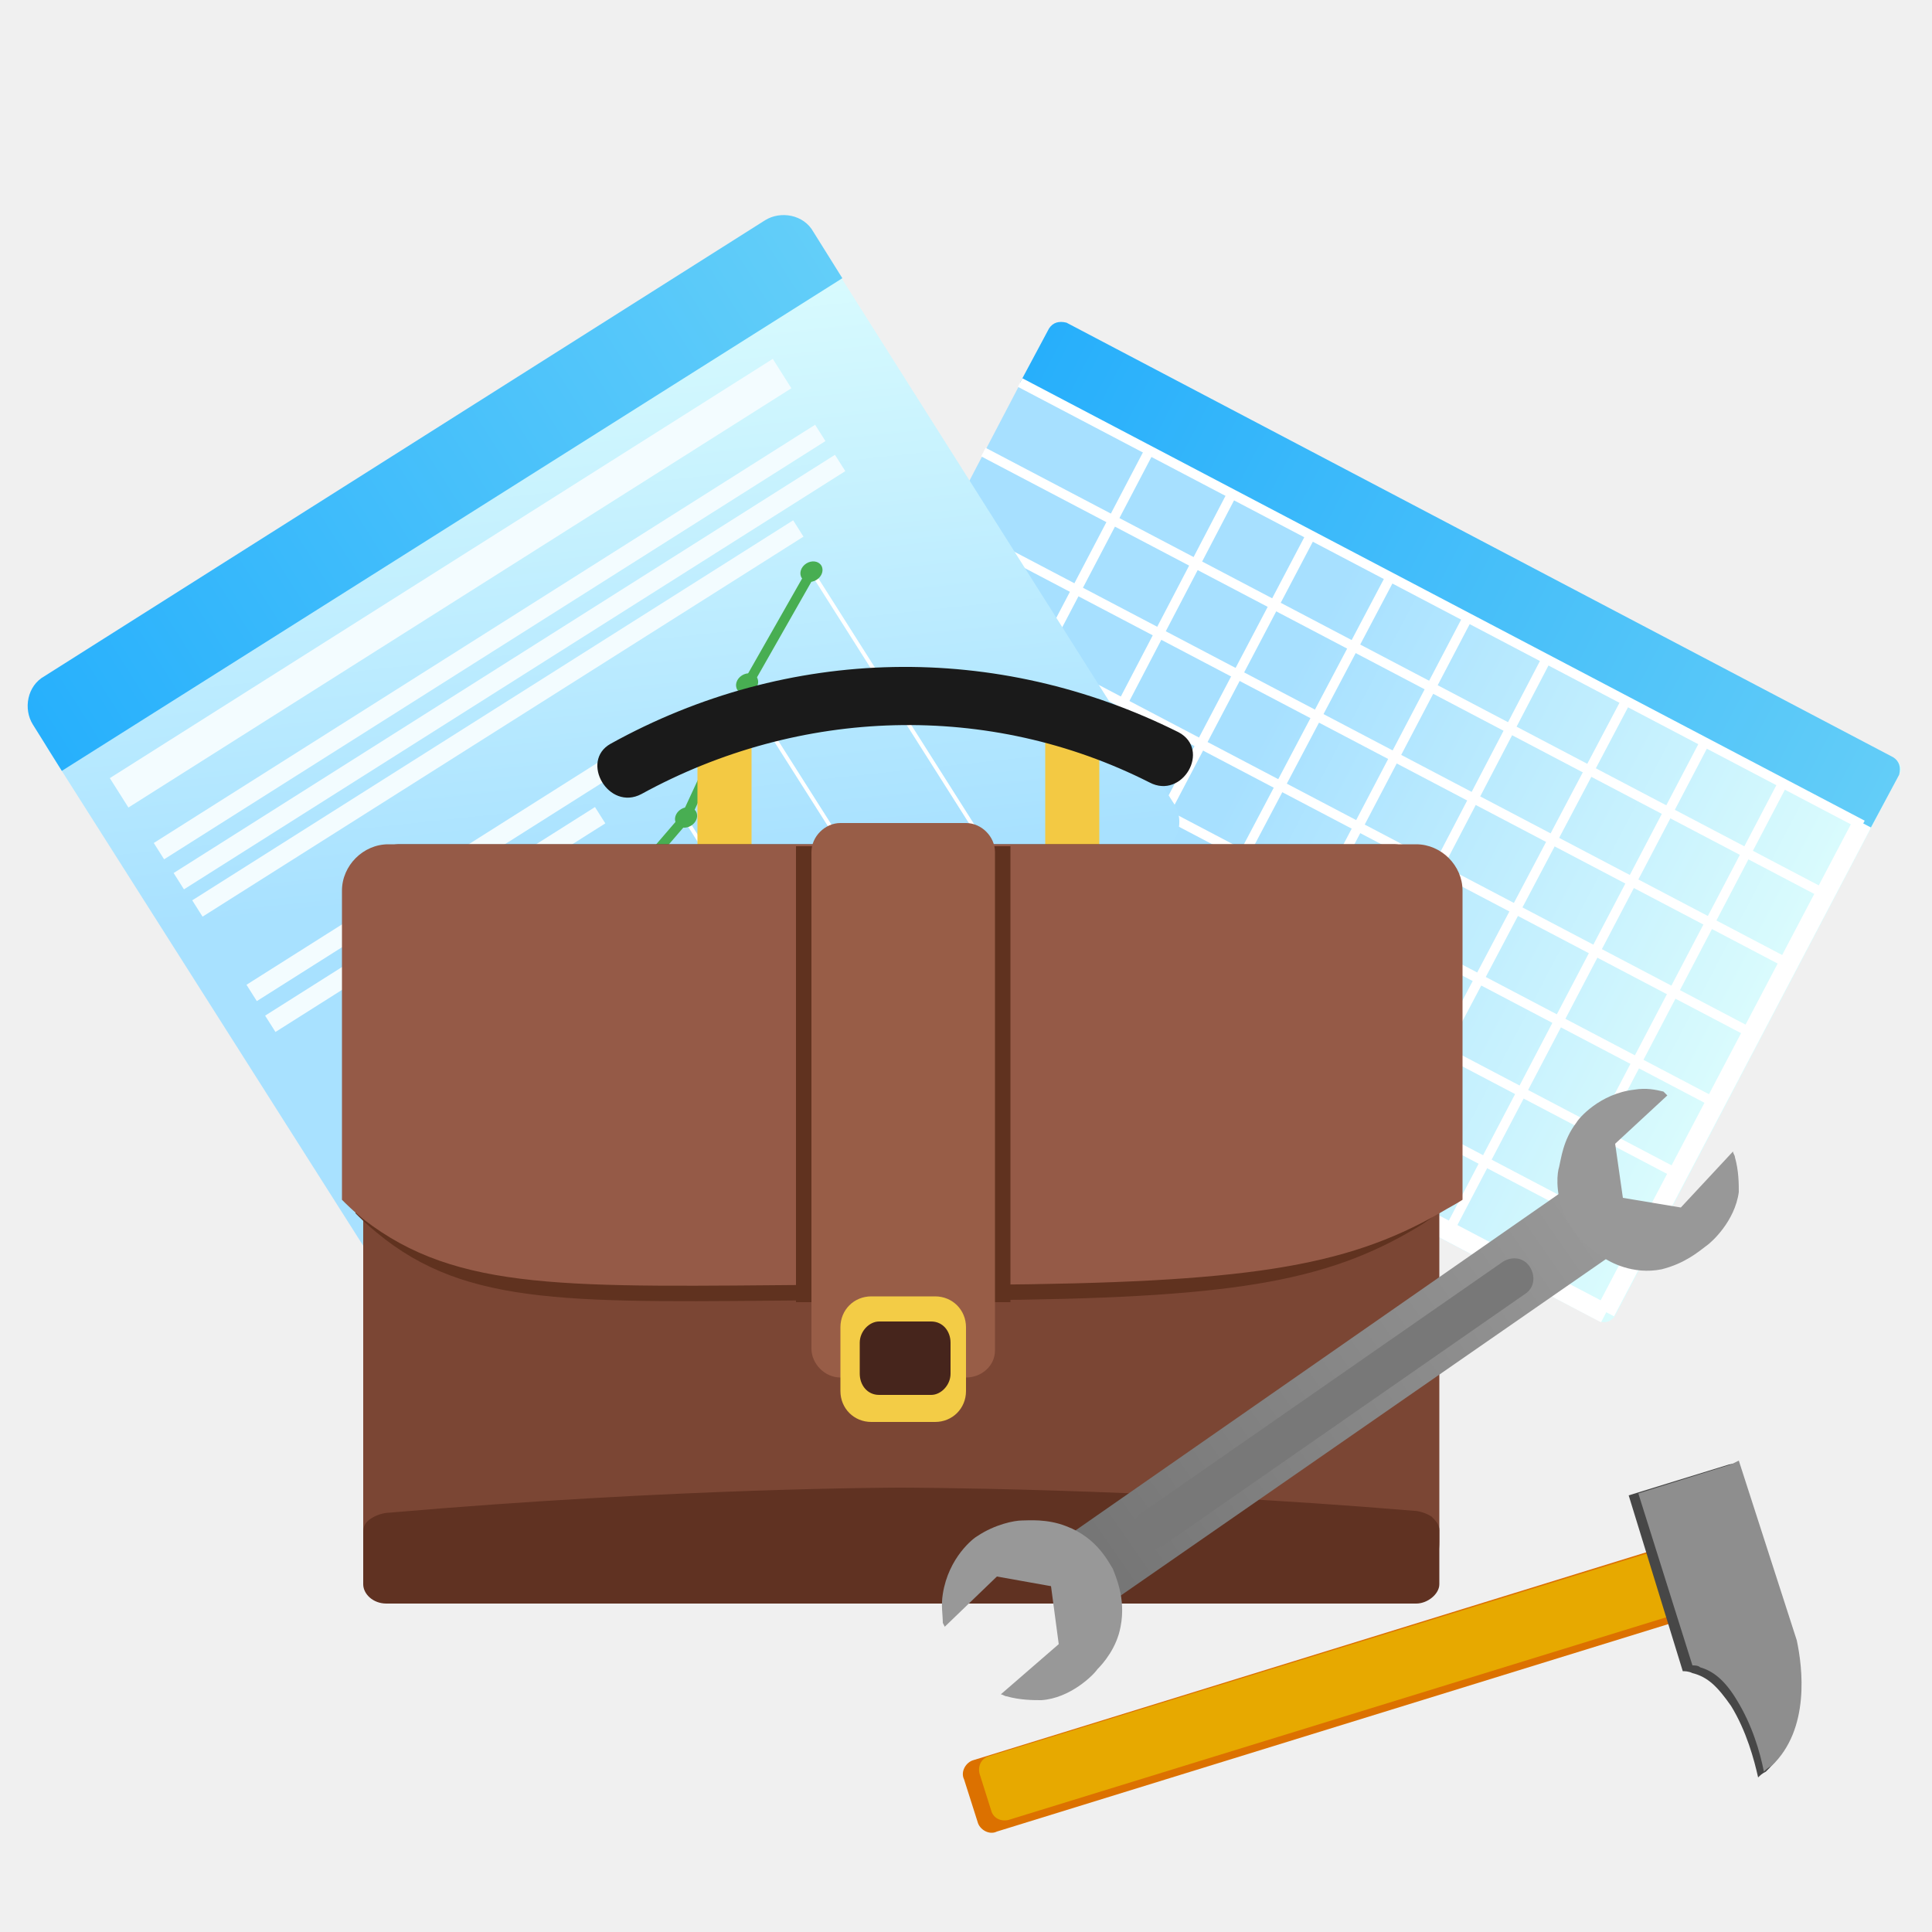
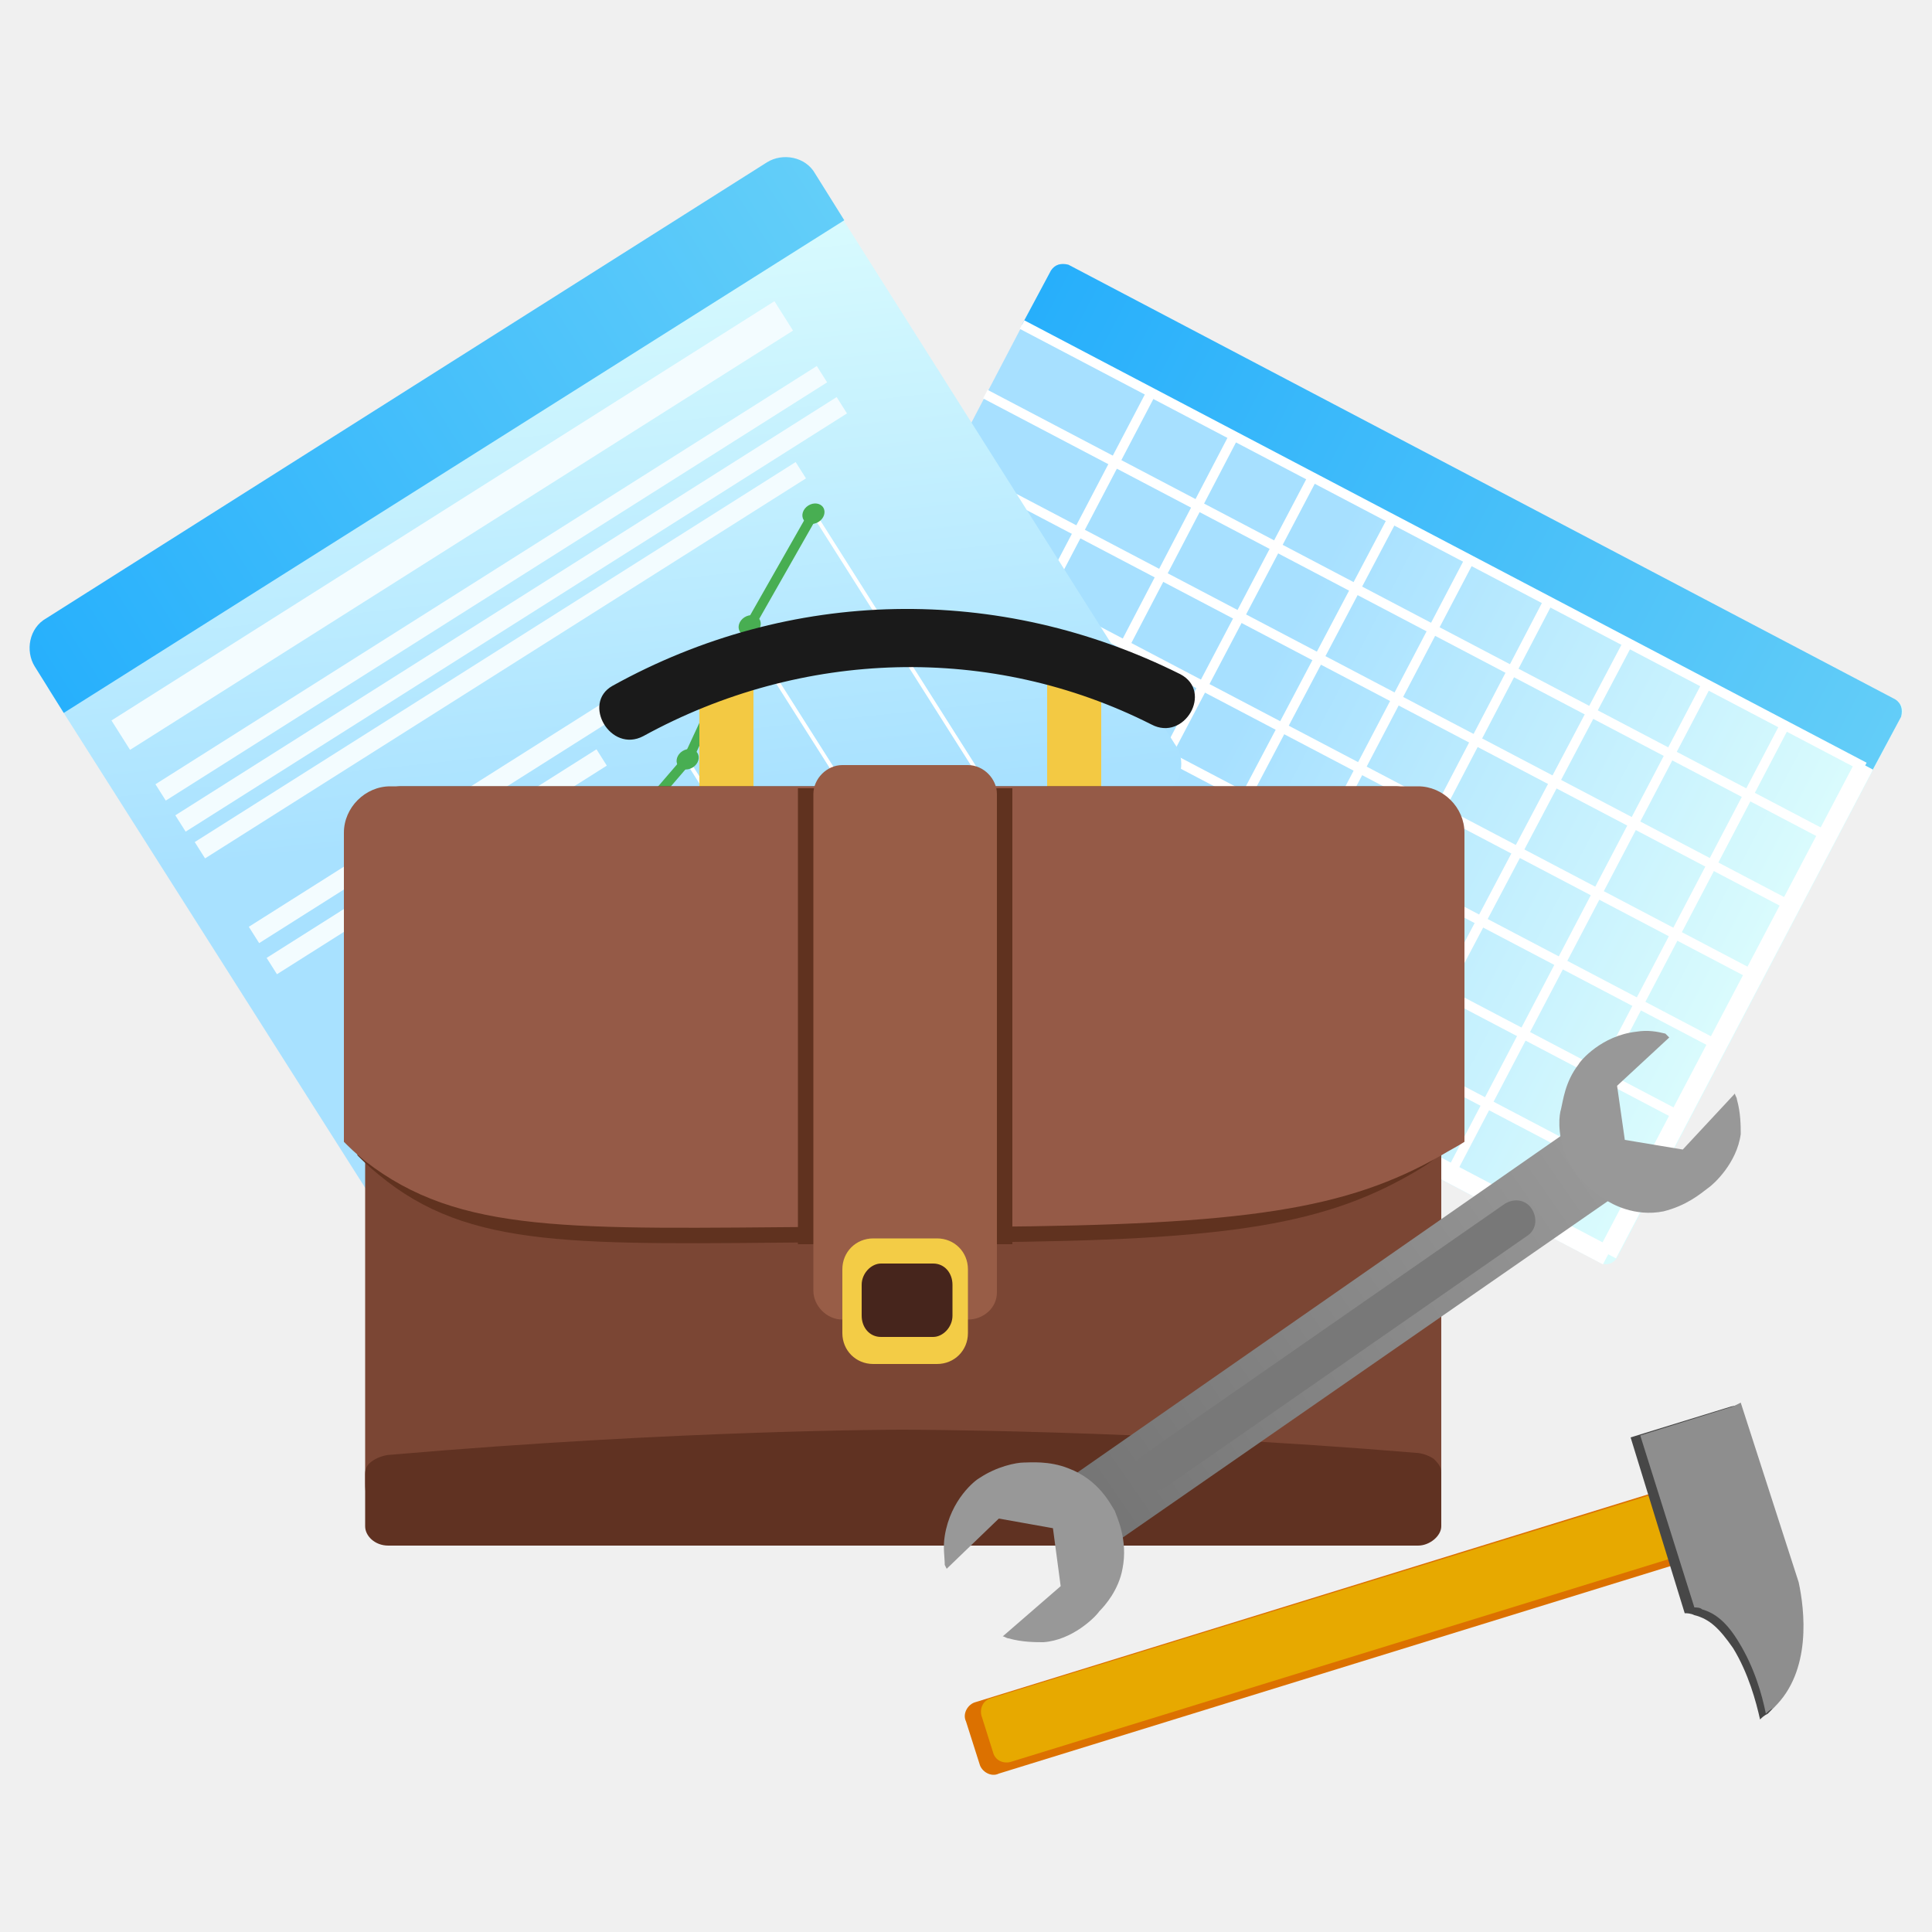
<svg xmlns="http://www.w3.org/2000/svg" version="1.1" id="Layer_1" x="0px" y="0px" viewBox="0 0 100 100" style="enable-background:new 0 0 100 100;" xml:space="preserve">
  <style type="text/css">
	.st0{fill:url(#SVGID_1_);}
- 	.st1{fill:url(#SVGID_00000114053021137706178680000013988638157950093993_);}
+ 	.st1{fill:url(#SVGID_00000161604712604363615340000012917630059847026850_);}
	.st2{fill:none;stroke:#FFFFFF;stroke-width:0.5;stroke-miterlimit:10;}
	.st3{fill:none;stroke:#FFFFFF;stroke-miterlimit:10;}
- 	.st4{fill:url(#SVGID_00000104700240885625944930000017750798464580365459_);}
- 	.st5{fill:url(#SVGID_00000050624978807528176310000018213727598278944679_);}
+ 	.st4{fill:url(#SVGID_00000025403064706005981790000016435169913065949096_);}
+ 	.st5{fill:url(#SVGID_00000080180372937017244810000001088894984279686835_);}
	.st6{fill:#F3FCFF;}
	.st7{fill:none;stroke:#FFFFFF;stroke-width:0.2;stroke-miterlimit:10;}
	.st8{fill:#48AE52;}
	.st9{fill:none;stroke:#48AE52;stroke-width:0.5;stroke-miterlimit:10;}
	.st10{fill:#7B4634;}
	.st11{fill:#603222;}
	.st12{fill:#F3C943;}
	.st13{fill:#1A1A1A;}
	.st14{fill:#60321F;}
	.st15{fill:#955A47;}
	.st16{fill:#985D47;}
	.st17{fill:#F3CC46;}
	.st18{fill:#46251C;}
- 	.st19{fill:url(#SVGID_00000078045974719363760640000001843848743397832351_);}
+ 	.st19{fill:url(#SVGID_00000038389116731326020790000015992904821729916573_);}
	.st20{fill:#989898;}
	.st21{fill:#787878;}
	.st22{fill:#DC7100;}
	.st23{fill:#E7A900;}
	.st24{fill:#474747;}
	.st25{fill:#8E8E8E;}
</style>
  <g>
-     <linearGradient id="SVGID_1_" gradientUnits="userSpaceOnUse" x1="226.191" y1="506.065" x2="275.938" y2="506.065" gradientTransform="matrix(0.8857 0.4644 0.4644 -0.8857 -388.4587 374.141)">
-       <stop offset="0.394" style="stop-color:#A7E0FF" />
-       <stop offset="1" style="stop-color:#DBFCFD" />
-     </linearGradient>
-     <path class="st0" d="M82.8,68.4l-43-22.5c-0.3-0.2-0.4-0.5-0.2-0.8l14.7-28.1c0.2-0.3,0.5-0.4,0.8-0.2l43,22.5   c0.3,0.2,0.4,0.5,0.2,0.8L83.6,68.1C83.4,68.4,83.1,68.5,82.8,68.4z" />
-     <linearGradient id="SVGID_00000057827569161425947280000008688095044554332295_" gradientUnits="userSpaceOnUse" x1="226.192" y1="520.624" x2="275.938" y2="520.624" gradientTransform="matrix(0.8857 0.4644 0.4644 -0.8857 -388.4587 374.141)">
-       <stop offset="1.978731e-03" style="stop-color:#27AFFB" />
-       <stop offset="1" style="stop-color:#63CDF8" />
-     </linearGradient>
-     <path style="fill:url(#SVGID_00000057827569161425947280000008688095044554332295_);" d="M96.8,42.9l-44-23.1l1.5-2.8   c0.2-0.3,0.5-0.4,0.9-0.3L98,39.2c0.3,0.2,0.4,0.5,0.3,0.9L96.8,42.9z" />
-     <line class="st2" x1="52.8" y1="19.8" x2="96.4" y2="42.7" />
-     <line class="st2" x1="50.9" y1="23.4" x2="94.5" y2="46.3" />
-     <line class="st2" x1="49" y1="27" x2="92.6" y2="49.9" />
-     <line class="st2" x1="47.1" y1="30.6" x2="90.7" y2="53.5" />
-     <line class="st2" x1="45.2" y1="34.2" x2="88.8" y2="57.1" />
-     <line class="st2" x1="43.3" y1="37.9" x2="86.9" y2="60.8" />
-     <line class="st2" x1="41.4" y1="41.5" x2="85" y2="64.4" />
-     <line class="st3" x1="39.5" y1="45.1" x2="83.1" y2="68" />
-     <line class="st2" x1="46.2" y1="48.7" x2="59.5" y2="23.3" />
-     <line class="st2" x1="50.5" y1="51" x2="63.8" y2="25.5" />
-     <line class="st2" x1="54.5" y1="53.1" x2="67.9" y2="27.6" />
-     <line class="st2" x1="58.6" y1="55.2" x2="72" y2="29.8" />
-     <line class="st2" x1="62.7" y1="57.3" x2="76" y2="31.9" />
-     <line class="st2" x1="66.8" y1="59.5" x2="80.1" y2="34" />
-     <line class="st2" x1="70.8" y1="61.6" x2="84.2" y2="36.2" />
-     <line class="st2" x1="75" y1="63.7" x2="88.3" y2="38.3" />
-     <line class="st2" x1="79" y1="65.9" x2="92.3" y2="40.5" />
-     <line class="st3" x1="83.1" y1="67.9" x2="96.4" y2="42.6" />
-   </g>
-   <g>
-     <linearGradient id="SVGID_00000017511042403904776510000013886676908902711997_" gradientUnits="userSpaceOnUse" x1="-639.416" y1="-879.588" x2="-611.149" y2="-830.628" gradientTransform="matrix(0.9091 -0.575 -0.4895 -0.774 181.4467 -981.5139)">
-       <stop offset="0.394" style="stop-color:#A8E1FF" />
-       <stop offset="1" style="stop-color:#DCFDFE" />
-     </linearGradient>
-     <path style="fill:url(#SVGID_00000017511042403904776510000013886676908902711997_);" d="M60.2,44L22.9,67.6   c-0.9,0.5-2,0.3-2.5-0.6L2.5,38.8c-0.8-1.3-0.4-2.9,0.8-3.7l35.8-22.7c1.3-0.8,2.9-0.4,3.7,0.8l17.9,28.3   C61.3,42.3,61.1,43.5,60.2,44z" />
-     <linearGradient id="SVGID_00000080889682152394783160000003316566014088245121_" gradientUnits="userSpaceOnUse" x1="-647.575" y1="-836.009" x2="-603.126" y2="-836.009" gradientTransform="matrix(0.9091 -0.575 -0.4895 -0.774 181.4467 -981.5139)">
-       <stop offset="1.978731e-03" style="stop-color:#27B0FC" />
-       <stop offset="1" style="stop-color:#63CEF9" />
-     </linearGradient>
-     <path style="fill:url(#SVGID_00000080889682152394783160000003316566014088245121_);" d="M43.6,14.4L3.2,39.9l-1.5-2.4   c-0.5-0.8-0.3-2,0.6-2.5l37.3-23.6c0.8-0.5,2-0.3,2.5,0.6L43.6,14.4z" />
-     <rect x="5.1" y="32.7" transform="matrix(0.8452 -0.5345 0.5345 0.8452 -13.8293 18.7205)" class="st6" width="40.5" height="1" />
-     <rect x="3" y="29.3" transform="matrix(0.8452 -0.5345 0.5345 0.8452 -12.5119 17.1146)" class="st6" width="40.6" height="1.8" />
-     <rect x="6.1" y="34.3" transform="matrix(0.8452 -0.5345 0.5345 0.8452 -14.5021 19.4578)" class="st6" width="40.5" height="1" />
-     <rect x="7.4" y="36.7" transform="matrix(0.8452 -0.5345 0.5345 0.8452 -15.9207 19.5373)" class="st6" width="36.8" height="1" />
-     <line class="st7" x1="24" y1="59.1" x2="28.4" y2="66.2" />
-     <line class="st7" x1="41.9" y1="29.4" x2="54.7" y2="49.6" />
-     <line class="st7" x1="27" y1="52.2" x2="33.7" y2="62.9" />
-     <line class="st7" x1="31.1" y1="47.1" x2="39" y2="59.6" />
-     <line class="st7" x1="35.3" y1="42.1" x2="44.2" y2="56.2" />
-     <line class="st7" x1="38.3" y1="35.4" x2="49.4" y2="52.9" />
-     <ellipse transform="matrix(0.8452 -0.5345 0.5345 0.8452 -27.8677 22.1035)" class="st8" cx="24.2" cy="59.2" rx="0.6" ry="0.5" />
-     <ellipse transform="matrix(0.8452 -0.5345 0.5345 0.8452 -23.8738 22.5848)" class="st8" cx="27" cy="52.5" rx="0.6" ry="0.5" />
-     <ellipse transform="matrix(0.8452 -0.5345 0.5345 0.8452 -20.4302 23.9927)" class="st8" cx="31.2" cy="47.3" rx="0.6" ry="0.5" />
-     <ellipse transform="matrix(0.8452 -0.5345 0.5345 0.8452 -17.1038 25.5337)" class="st8" cx="35.5" cy="42.3" rx="0.6" ry="0.5" />
-     <ellipse transform="matrix(0.8452 -0.5345 0.5345 0.8452 -12.9604 26.1462)" class="st8" cx="38.7" cy="35.4" rx="0.6" ry="0.5" />
-     <ellipse transform="matrix(0.8452 -0.5345 0.5345 0.8452 -9.3187 27.0194)" class="st8" cx="42" cy="29.6" rx="0.6" ry="0.5" />
-     <polyline class="st9" points="24.2,59.2 27,52.5 31.2,47.3 35.5,42.3 38.7,35.4 42,29.6  " />
-     <rect x="11.3" y="44.9" transform="matrix(0.8452 -0.5345 0.5345 0.8452 -20.7913 19.0621)" class="st6" width="22.5" height="1" />
-     <rect x="12.4" y="47.1" transform="matrix(0.8452 -0.5345 0.5345 0.8452 -21.9322 19.3882)" class="st6" width="20.2" height="1" />
-   </g>
-   <g>
-     <path class="st10" d="M71.3,83H22c-1.8,0-3.2-1.4-3.2-3.2V47c0-1.8,1.5-3.2,3.2-3.2h49.3c1.8,0,3.2,1.5,3.2,3.2v32.8   C74.5,81.6,73.1,83,71.3,83z" />
-     <path class="st11" d="M73.3,83H20c-0.7,0-1.2-0.5-1.2-1v-2.7c0-0.3,0.1-0.5,0.4-0.7c0.3-0.2,0.7-0.3,0.9-0.3   C35.1,77,46.6,77,46.6,77s12.3,0,26.6,1.2c0.2,0,0.6,0.1,0.9,0.3c0.2,0.2,0.4,0.4,0.4,0.7V82C74.5,82.5,73.9,83,73.3,83z" />
-     <path class="st12" d="M37.5,50.3L37.5,50.3c-0.8,0-1.4-0.6-1.4-1.4V37.5c0-0.8,0.6-1.4,1.4-1.4l0,0c0.8,0,1.4,0.6,1.4,1.4v11.4   C39,49.7,38.3,50.3,37.5,50.3z" />
-     <path class="st12" d="M55.5,50.3L55.5,50.3c-0.8,0-1.4-0.6-1.4-1.4V37.5c0-0.8,0.6-1.4,1.4-1.4l0,0c0.8,0,1.4,0.6,1.4,1.4v11.4   C56.9,49.7,56.2,50.3,55.5,50.3z" />
+     <g>
+       <linearGradient id="SVGID_1_" gradientUnits="userSpaceOnUse" x1="395.984" y1="288.296" x2="445.73" y2="288.296" gradientTransform="matrix(0.8857 0.4644 -0.4644 0.8857 -169.891 -411.2161)">
+         <stop offset="0.394" style="stop-color:#A7E0FF" />
+         <stop offset="1" style="stop-color:#DBFCFD" />
+       </linearGradient>
+       <path class="st0" d="M82.9,65.4l-43-22.5c-0.3-0.2-0.4-0.5-0.2-0.8L54.4,14c0.2-0.3,0.5-0.4,0.8-0.2l43,22.5    c0.3,0.2,0.4,0.5,0.2,0.8l-14.7,28C83.5,65.4,83.2,65.5,82.9,65.4z" />
+       <linearGradient id="SVGID_00000085248480001476863010000000238046257635587458_" gradientUnits="userSpaceOnUse" x1="396.029" y1="273.687" x2="445.75" y2="273.687" gradientTransform="matrix(0.8857 0.4644 -0.4644 0.8857 -169.891 -411.2161)">
+         <stop offset="1.978731e-03" style="stop-color:#27AFFB" />
+         <stop offset="1" style="stop-color:#63CDF8" />
+       </linearGradient>
+       <path style="fill:url(#SVGID_00000085248480001476863010000000238046257635587458_);" d="M96.9,39.9l-44-23.1l1.5-2.8    c0.2-0.3,0.5-0.4,0.9-0.3l42.8,22.5c0.3,0.2,0.4,0.5,0.3,0.9L96.9,39.9z" />
+       <line class="st2" x1="52.9" y1="16.8" x2="96.5" y2="39.7" />
+       <line class="st2" x1="51" y1="20.4" x2="94.6" y2="43.3" />
+       <line class="st2" x1="49.1" y1="24" x2="92.7" y2="46.9" />
+       <line class="st2" x1="47.2" y1="27.6" x2="90.8" y2="50.5" />
+       <line class="st2" x1="45.3" y1="31.2" x2="88.9" y2="54.1" />
+       <line class="st2" x1="43.4" y1="34.9" x2="87" y2="57.8" />
+       <line class="st2" x1="41.5" y1="38.5" x2="85.1" y2="61.4" />
+       <line class="st3" x1="39.6" y1="42.1" x2="83.2" y2="65" />
+       <line class="st2" x1="46.3" y1="45.7" x2="59.6" y2="20.3" />
+       <line class="st2" x1="50.6" y1="48" x2="63.9" y2="22.5" />
+       <line class="st2" x1="54.6" y1="50.1" x2="68" y2="24.6" />
+       <line class="st2" x1="58.7" y1="52.2" x2="72.1" y2="26.8" />
+       <line class="st2" x1="62.8" y1="54.3" x2="76.1" y2="28.9" />
+       <line class="st2" x1="66.9" y1="56.5" x2="80.2" y2="31" />
+       <line class="st2" x1="70.9" y1="58.6" x2="84.3" y2="33.2" />
+       <line class="st2" x1="75.1" y1="60.7" x2="88.4" y2="35.3" />
+       <line class="st2" x1="79.1" y1="62.9" x2="92.4" y2="37.5" />
+       <line class="st3" x1="83.2" y1="64.9" x2="96.5" y2="39.6" />
+     </g>
+     <g>
+       <linearGradient id="SVGID_00000027600684796960848500000011690133455730353057_" gradientUnits="userSpaceOnUse" x1="-985.638" y1="2204.542" x2="-957.371" y2="2155.582" gradientTransform="matrix(0.9091 -0.575 0.4895 0.774 -152.2979 -2209.123)">
+         <stop offset="0.394" style="stop-color:#A8E1FF" />
+         <stop offset="1" style="stop-color:#DCFDFE" />
+       </linearGradient>
+       <path style="fill:url(#SVGID_00000027600684796960848500000011690133455730353057_);" d="M60.3,41L23,64.6c-0.9,0.5-2,0.3-2.5-0.6    L2.6,35.8c-0.8-1.3-0.4-2.9,0.8-3.7L39.2,9.4c1.3-0.8,2.9-0.4,3.7,0.8l17.9,28.3C61.4,39.3,61.2,40.5,60.3,41z" />
+       <linearGradient id="SVGID_00000096759555097588581150000015432766823250325164_" gradientUnits="userSpaceOnUse" x1="-993.812" y1="2161.041" x2="-949.383" y2="2161.041" gradientTransform="matrix(0.9091 -0.575 0.4895 0.774 -152.2979 -2209.123)">
+         <stop offset="1.978731e-03" style="stop-color:#27B0FC" />
+         <stop offset="1" style="stop-color:#63CEF9" />
+       </linearGradient>
+       <path style="fill:url(#SVGID_00000096759555097588581150000015432766823250325164_);" d="M43.7,11.4L3.3,36.9l-1.5-2.4    c-0.5-0.8-0.3-2,0.6-2.5L39.7,8.4c0.8-0.5,2-0.3,2.5,0.6L43.7,11.4z" />
+       <rect x="5.2" y="29.7" transform="matrix(0.8452 -0.5345 0.5345 0.8452 -12.2233 18.2695)" class="st6" width="40.5" height="1" />
+       <rect x="3.1" y="26.3" transform="matrix(0.8452 -0.5345 0.5345 0.8452 -10.9079 16.719)" class="st6" width="40.6" height="1.8" />
+       <rect x="6.2" y="31.3" transform="matrix(0.8452 -0.5345 0.5345 0.8452 -12.8954 19.0595)" class="st6" width="40.5" height="1" />
+       <rect x="7.5" y="33.7" transform="matrix(0.8452 -0.5345 0.5345 0.8452 -14.2722 19.1104)" class="st6" width="36.8" height="1" />
+       <line class="st7" x1="24.1" y1="56.1" x2="28.5" y2="63.2" />
+       <line class="st7" x1="42" y1="26.4" x2="54.8" y2="46.6" />
+       <line class="st7" x1="27.1" y1="49.2" x2="33.8" y2="59.9" />
+       <line class="st7" x1="31.2" y1="44.1" x2="39.1" y2="56.6" />
+       <line class="st7" x1="35.4" y1="39.1" x2="44.3" y2="53.2" />
+       <line class="st7" x1="38.4" y1="32.4" x2="49.5" y2="49.9" />
+       <ellipse transform="matrix(0.8452 -0.5345 0.5345 0.8452 -26.2778 21.6956)" class="st8" cx="24.3" cy="56.2" rx="0.6" ry="0.5" />
+       <ellipse transform="matrix(0.8452 -0.5345 0.5345 0.8452 -22.2781 22.1472)" class="st8" cx="27.1" cy="49.5" rx="0.6" ry="0.5" />
+       <ellipse transform="matrix(0.8452 -0.5345 0.5345 0.8452 -18.8292 23.5895)" class="st8" cx="31.3" cy="44.3" rx="0.6" ry="0.5" />
+       <ellipse transform="matrix(0.8452 -0.5345 0.5345 0.8452 -15.5018 25.11)" class="st8" cx="35.6" cy="39.3" rx="0.6" ry="0.5" />
+       <ellipse transform="matrix(0.8452 -0.5345 0.5345 0.8452 -11.3087 25.7261)" class="st8" cx="38.8" cy="32.4" rx="0.6" ry="0.5" />
+       <ellipse transform="matrix(0.8452 -0.5345 0.5345 0.8452 -7.6968 26.6095)" class="st8" cx="42.1" cy="26.6" rx="0.6" ry="0.5" />
+       <polyline class="st9" points="24.3,56.2 27.1,49.5 31.3,44.3 35.6,39.3 38.8,32.4 42.1,26.6   " />
+       <rect x="11.4" y="41.9" transform="matrix(0.8452 -0.5345 0.5345 0.8452 -19.1518 18.6499)" class="st6" width="22.5" height="1" />
+       <rect x="12.5" y="44.1" transform="matrix(0.8452 -0.5345 0.5345 0.8452 -20.3353 18.9885)" class="st6" width="20.2" height="1" />
+     </g>
+     <g>
+       <path class="st10" d="M71.4,80H22.1c-1.8,0-3.2-1.4-3.2-3.2V44c0-1.8,1.5-3.2,3.2-3.2h49.3c1.8,0,3.2,1.5,3.2,3.2v32.8    C74.6,78.6,73.2,80,71.4,80z" />
+       <path class="st11" d="M73.4,80H20.1c-0.7,0-1.2-0.5-1.2-1v-2.7c0-0.3,0.1-0.5,0.4-0.7s0.7-0.3,0.9-0.3C35.2,74,46.7,74,46.7,74    s12.3,0,26.6,1.2c0.2,0,0.6,0.1,0.9,0.3c0.2,0.2,0.4,0.4,0.4,0.7V79C74.6,79.5,74,80,73.4,80z" />
+       <path class="st12" d="M37.6,47.3L37.6,47.3c-0.8,0-1.4-0.6-1.4-1.4V34.5c0-0.8,0.6-1.4,1.4-1.4l0,0c0.8,0,1.4,0.6,1.4,1.4v11.4    C39.1,46.7,38.4,47.3,37.6,47.3z" />
+       <path class="st12" d="M55.6,47.3L55.6,47.3c-0.8,0-1.4-0.6-1.4-1.4V34.5c0-0.8,0.6-1.4,1.4-1.4l0,0c0.8,0,1.4,0.6,1.4,1.4v11.4    C57,46.7,56.3,47.3,55.6,47.3z" />
+       <g>
+         <g>
+           <path class="st13" d="M33.3,38.1c8.2-4.5,18-4.8,26.3-0.6c1.7,0.9,3.2-1.7,1.5-2.6c-9.4-4.7-20.2-4.5-29.4,0.6      C30.1,36.4,31.6,39,33.3,38.1L33.3,38.1z" />
+         </g>
+       </g>
+       <path class="st14" d="M73.5,60.5c-4.8,2.9-9.8,3.7-22.8,3.8c-3.5,0-2.1,0-8,0c-12.9,0.1-18.4,0.4-23.1-3.5c-0.5-0.4-0.9-0.8-1.1-1    V43.2c0-1.4,1-2.5,2.3-2.5h51.4c1.3,0,2.3,1.1,2.3,2.5v16.5C74.4,59.9,74,60.2,73.5,60.5z" />
+       <path class="st15" d="M74.6,59.8c-4.9,2.8-10.1,3.6-23.6,3.7c-3.6,0-2.2,0-8.2,0c-13.3,0.1-19,0.4-23.9-3.4    c-0.5-0.4-0.9-0.8-1.1-1v-16c0-1.3,1.1-2.4,2.4-2.4h53.2c1.3,0,2.4,1.1,2.4,2.4v16C75.5,59.3,75.1,59.5,74.6,59.8z" />
+       <rect x="41.3" y="40.8" class="st14" width="11.1" height="23.6" />
+       <path class="st16" d="M50.1,68.3h-6.5c-0.8,0-1.5-0.7-1.5-1.5V41.1c0-0.8,0.7-1.5,1.5-1.5h6.5c0.8,0,1.5,0.7,1.5,1.5v25.8    C51.6,67.7,50.9,68.3,50.1,68.3z" />
+       <path class="st17" d="M48.5,70.6h-3.3c-0.9,0-1.6-0.7-1.6-1.6v-3.3c0-0.9,0.7-1.6,1.6-1.6h3.3c0.9,0,1.6,0.7,1.6,1.6V69    C50.1,69.9,49.4,70.6,48.5,70.6z" />
+       <path class="st18" d="M48.3,69.2h-2.7c-0.6,0-1-0.5-1-1.1v-1.6c0-0.6,0.5-1.1,1-1.1h2.7c0.6,0,1,0.5,1,1.1v1.6    C49.3,68.7,48.8,69.2,48.3,69.2z" />
+     </g>
+     <g>
+       <linearGradient id="SVGID_00000141446077403109065180000002935735246781987461_" gradientUnits="userSpaceOnUse" x1="171.435" y1="-526.332" x2="171.435" y2="-558.021" gradientTransform="matrix(0.5692 0.8222 -0.8222 0.5692 -473.7017 236.688)">
+         <stop offset="0" style="stop-color:#757575" />
+         <stop offset="1" style="stop-color:#989898" />
+       </linearGradient>
+       <polygon style="fill:url(#SVGID_00000141446077403109065180000002935735246781987461_);" points="57.8,79.8 55.5,76.4 81.5,58.3     83.9,61.7   " />
+       <path class="st20" d="M86.4,53.7l-2.7,2.5l0.4,2.8l3,0.5l2.7-2.9c0,0.1,0.1,0.2,0.1,0.3c0.2,0.7,0.2,1.4,0.2,1.8    c-0.2,1.5-1.4,2.6-1.7,2.8c-0.4,0.3-1.1,0.9-2.3,1.2c-1.5,0.3-2.7-0.4-3-0.6s-1.5-0.9-2.1-2.4c-0.4-1.1-0.3-2-0.2-2.3    c0.1-0.4,0.2-1.4,0.9-2.3c0.1-0.2,1.2-1.5,3-1.7c0.6-0.1,1.1,0,1.5,0.1L86.4,53.7z" />
+       <path class="st21" d="M58.9,76.7L58.9,76.7c-0.3-0.5-0.2-1.1,0.3-1.4l18.7-13c0.5-0.3,1.1-0.2,1.4,0.3l0,0    c0.3,0.5,0.2,1.1-0.3,1.4L60.3,77C59.9,77.3,59.2,77.1,58.9,76.7z" />
+       <path class="st20" d="M49,81.2l2.7-2.6l2.8,0.5l0.4,3l-3,2.6c0.1,0,0.2,0.1,0.3,0.1C52.9,85,53.6,85,54,85    c1.5-0.1,2.7-1.3,2.9-1.6c0.3-0.3,1-1.1,1.2-2.2c0.3-1.5-0.3-2.7-0.4-3c-0.2-0.3-0.8-1.6-2.4-2.2c-1-0.4-2-0.3-2.3-0.3    c-0.4,0-1.4,0.2-2.3,0.8c-0.2,0.1-1.5,1.1-1.8,3c-0.1,0.6,0,1.1,0,1.5L49,81.2z" />
+     </g>
    <g>
      <g>
-         <path class="st13" d="M33.2,41.1c8.2-4.5,18-4.8,26.3-0.6c1.7,0.9,3.2-1.7,1.5-2.6c-9.4-4.7-20.2-4.5-29.4,0.6     C30,39.4,31.5,42,33.2,41.1L33.2,41.1z" />
+         <path class="st22" d="M50,89.1l0.7,2.2c0.1,0.4,0.6,0.7,1,0.5l36.9-11.4c0.4-0.1,0.7-0.6,0.5-1l-0.7-2.2c-0.1-0.4-0.6-0.7-1-0.5     L50.5,88.1C50.1,88.2,49.8,88.7,50,89.1z" />
+         <path class="st23" d="M50.8,88.8l0.6,1.9c0.1,0.4,0.5,0.6,0.9,0.5l35.7-11c0.4-0.1,0.6-0.5,0.5-0.9l-0.6-1.9     c-0.1-0.4-0.5-0.6-0.9-0.5l-35.7,11C50.9,88,50.7,88.4,50.8,88.8z" />
      </g>
-     </g>
-     <path class="st14" d="M73.4,63.5c-4.8,2.9-9.8,3.7-22.8,3.8c-3.5,0-2.1,0-8,0c-12.9,0.1-18.4,0.4-23.1-3.5c-0.5-0.4-0.9-0.8-1.1-1   V46.2c0-1.4,1-2.5,2.3-2.5h51.4c1.3,0,2.3,1.1,2.3,2.5v16.5C74.3,62.9,73.9,63.2,73.4,63.5z" />
-     <path class="st15" d="M74.5,62.8c-4.9,2.8-10.1,3.6-23.6,3.7c-3.6,0-2.2,0-8.2,0c-13.3,0.1-19,0.4-23.9-3.4c-0.5-0.4-0.9-0.8-1.1-1   v-16c0-1.3,1.1-2.4,2.4-2.4h53.2c1.3,0,2.4,1.1,2.4,2.4v16C75.4,62.3,75,62.5,74.5,62.8z" />
-     <rect x="41.2" y="43.8" class="st14" width="11.1" height="23.6" />
-     <path class="st16" d="M50,71.3h-6.5c-0.8,0-1.5-0.7-1.5-1.5V44.1c0-0.8,0.7-1.5,1.5-1.5H50c0.8,0,1.5,0.7,1.5,1.5v25.8   C51.5,70.7,50.8,71.3,50,71.3z" />
-     <path class="st17" d="M48.4,73.6h-3.3c-0.9,0-1.6-0.7-1.6-1.6v-3.3c0-0.9,0.7-1.6,1.6-1.6h3.3c0.9,0,1.6,0.7,1.6,1.6V72   C50,72.9,49.3,73.6,48.4,73.6z" />
-     <path class="st18" d="M48.2,72.2h-2.7c-0.6,0-1-0.5-1-1.1v-1.6c0-0.6,0.5-1.1,1-1.1h2.7c0.6,0,1,0.5,1,1.1v1.6   C49.2,71.7,48.7,72.2,48.2,72.2z" />
-   </g>
-   <g>
-     <linearGradient id="SVGID_00000008121153045078710520000001474425132510000293_" gradientUnits="userSpaceOnUse" x1="-17.511" y1="991.841" x2="-17.511" y2="1023.531" gradientTransform="matrix(0.5692 0.8222 0.8222 -0.5692 -748.9607 660.0294)">
-       <stop offset="0" style="stop-color:#757575" />
-       <stop offset="1" style="stop-color:#989898" />
-     </linearGradient>
-     <polygon style="fill:url(#SVGID_00000008121153045078710520000001474425132510000293_);" points="57.7,82.8 55.4,79.4 81.4,61.3    83.8,64.7  " />
-     <path class="st20" d="M86.3,56.7l-2.7,2.5l0.4,2.8l3,0.5l2.7-2.9c0,0.1,0.1,0.2,0.1,0.3c0.2,0.7,0.2,1.4,0.2,1.8   c-0.2,1.5-1.4,2.6-1.7,2.8c-0.4,0.3-1.1,0.9-2.3,1.2c-1.5,0.3-2.7-0.4-3-0.6s-1.5-0.9-2.1-2.4c-0.4-1.1-0.3-2-0.2-2.3   c0.1-0.4,0.2-1.4,0.9-2.3c0.1-0.2,1.2-1.5,3-1.7c0.6-0.1,1.1,0,1.5,0.1L86.3,56.7z" />
-     <path class="st21" d="M58.8,79.7L58.8,79.7c-0.3-0.5-0.2-1.1,0.3-1.4l18.7-13c0.5-0.3,1.1-0.2,1.4,0.3l0,0c0.3,0.5,0.2,1.1-0.3,1.4   l-18.7,13C59.8,80.3,59.1,80.1,58.8,79.7z" />
-     <path class="st20" d="M48.9,84.2l2.7-2.6l2.8,0.5l0.4,3l-3,2.6c0.1,0,0.2,0.1,0.3,0.1c0.7,0.2,1.4,0.2,1.8,0.2   c1.5-0.1,2.7-1.3,2.9-1.6c0.3-0.3,1-1.1,1.2-2.2c0.3-1.5-0.3-2.7-0.4-3c-0.2-0.3-0.8-1.6-2.4-2.2c-1-0.4-2-0.3-2.3-0.3   c-0.4,0-1.4,0.2-2.3,0.8c-0.2,0.1-1.5,1.1-1.8,3c-0.1,0.6,0,1.1,0,1.5L48.9,84.2z" />
-   </g>
-   <g>
-     <g>
-       <path class="st22" d="M49.9,92.1l0.7,2.2c0.1,0.4,0.6,0.7,1,0.5l36.9-11.4c0.4-0.1,0.7-0.6,0.5-1l-0.7-2.2c-0.1-0.4-0.6-0.7-1-0.5    L50.4,91.1C50,91.2,49.7,91.7,49.9,92.1z" />
-       <path class="st23" d="M50.7,91.8l0.6,1.9c0.1,0.4,0.5,0.6,0.9,0.5l35.7-11c0.4-0.1,0.6-0.5,0.5-0.9l-0.6-1.9    c-0.1-0.4-0.5-0.6-0.9-0.5l-35.7,11C50.8,91,50.6,91.4,50.7,91.8z" />
-     </g>
-     <g>
-       <path class="st24" d="M89.5,75.8l-5.2,1.6l2.8,9.1c0.1,0,0.3,0,0.5,0.1c0.8,0.2,1.3,0.7,2,1.7c0.8,1.3,1.2,2.8,1.4,3.7    c0.1-0.1,0.2-0.2,0.4-0.3c2.1-2,1.8-5.1,1.5-6.7l-2.9-9.3L89.5,75.8z" />
-       <path class="st25" d="M89.6,75.8l-4.8,1.5l2.8,8.9c0.1,0,0.3,0,0.4,0.1c0.7,0.2,1.3,0.7,1.9,1.7c0.8,1.3,1.2,2.7,1.4,3.7    c0.1-0.1,0.2-0.2,0.4-0.3c2-1.9,1.6-5.1,1.3-6.5L90,75.6L89.6,75.8z" />
+       <g>
+         <path class="st24" d="M89.6,72.8l-5.2,1.6l2.8,9.1c0.1,0,0.3,0,0.5,0.1c0.8,0.2,1.3,0.7,2,1.7c0.8,1.3,1.2,2.8,1.4,3.7     c0.1-0.1,0.2-0.2,0.4-0.3c2.1-2,1.8-5.1,1.5-6.7l-2.9-9.3L89.6,72.8z" />
+         <path class="st25" d="M89.7,72.8l-4.8,1.5l2.8,8.9c0.1,0,0.3,0,0.4,0.1c0.7,0.2,1.3,0.7,1.9,1.7c0.8,1.3,1.2,2.7,1.4,3.7     c0.1-0.1,0.2-0.2,0.4-0.3c2-1.9,1.6-5.1,1.3-6.5l-3-9.3L89.7,72.8z" />
+       </g>
    </g>
  </g>
</svg>
